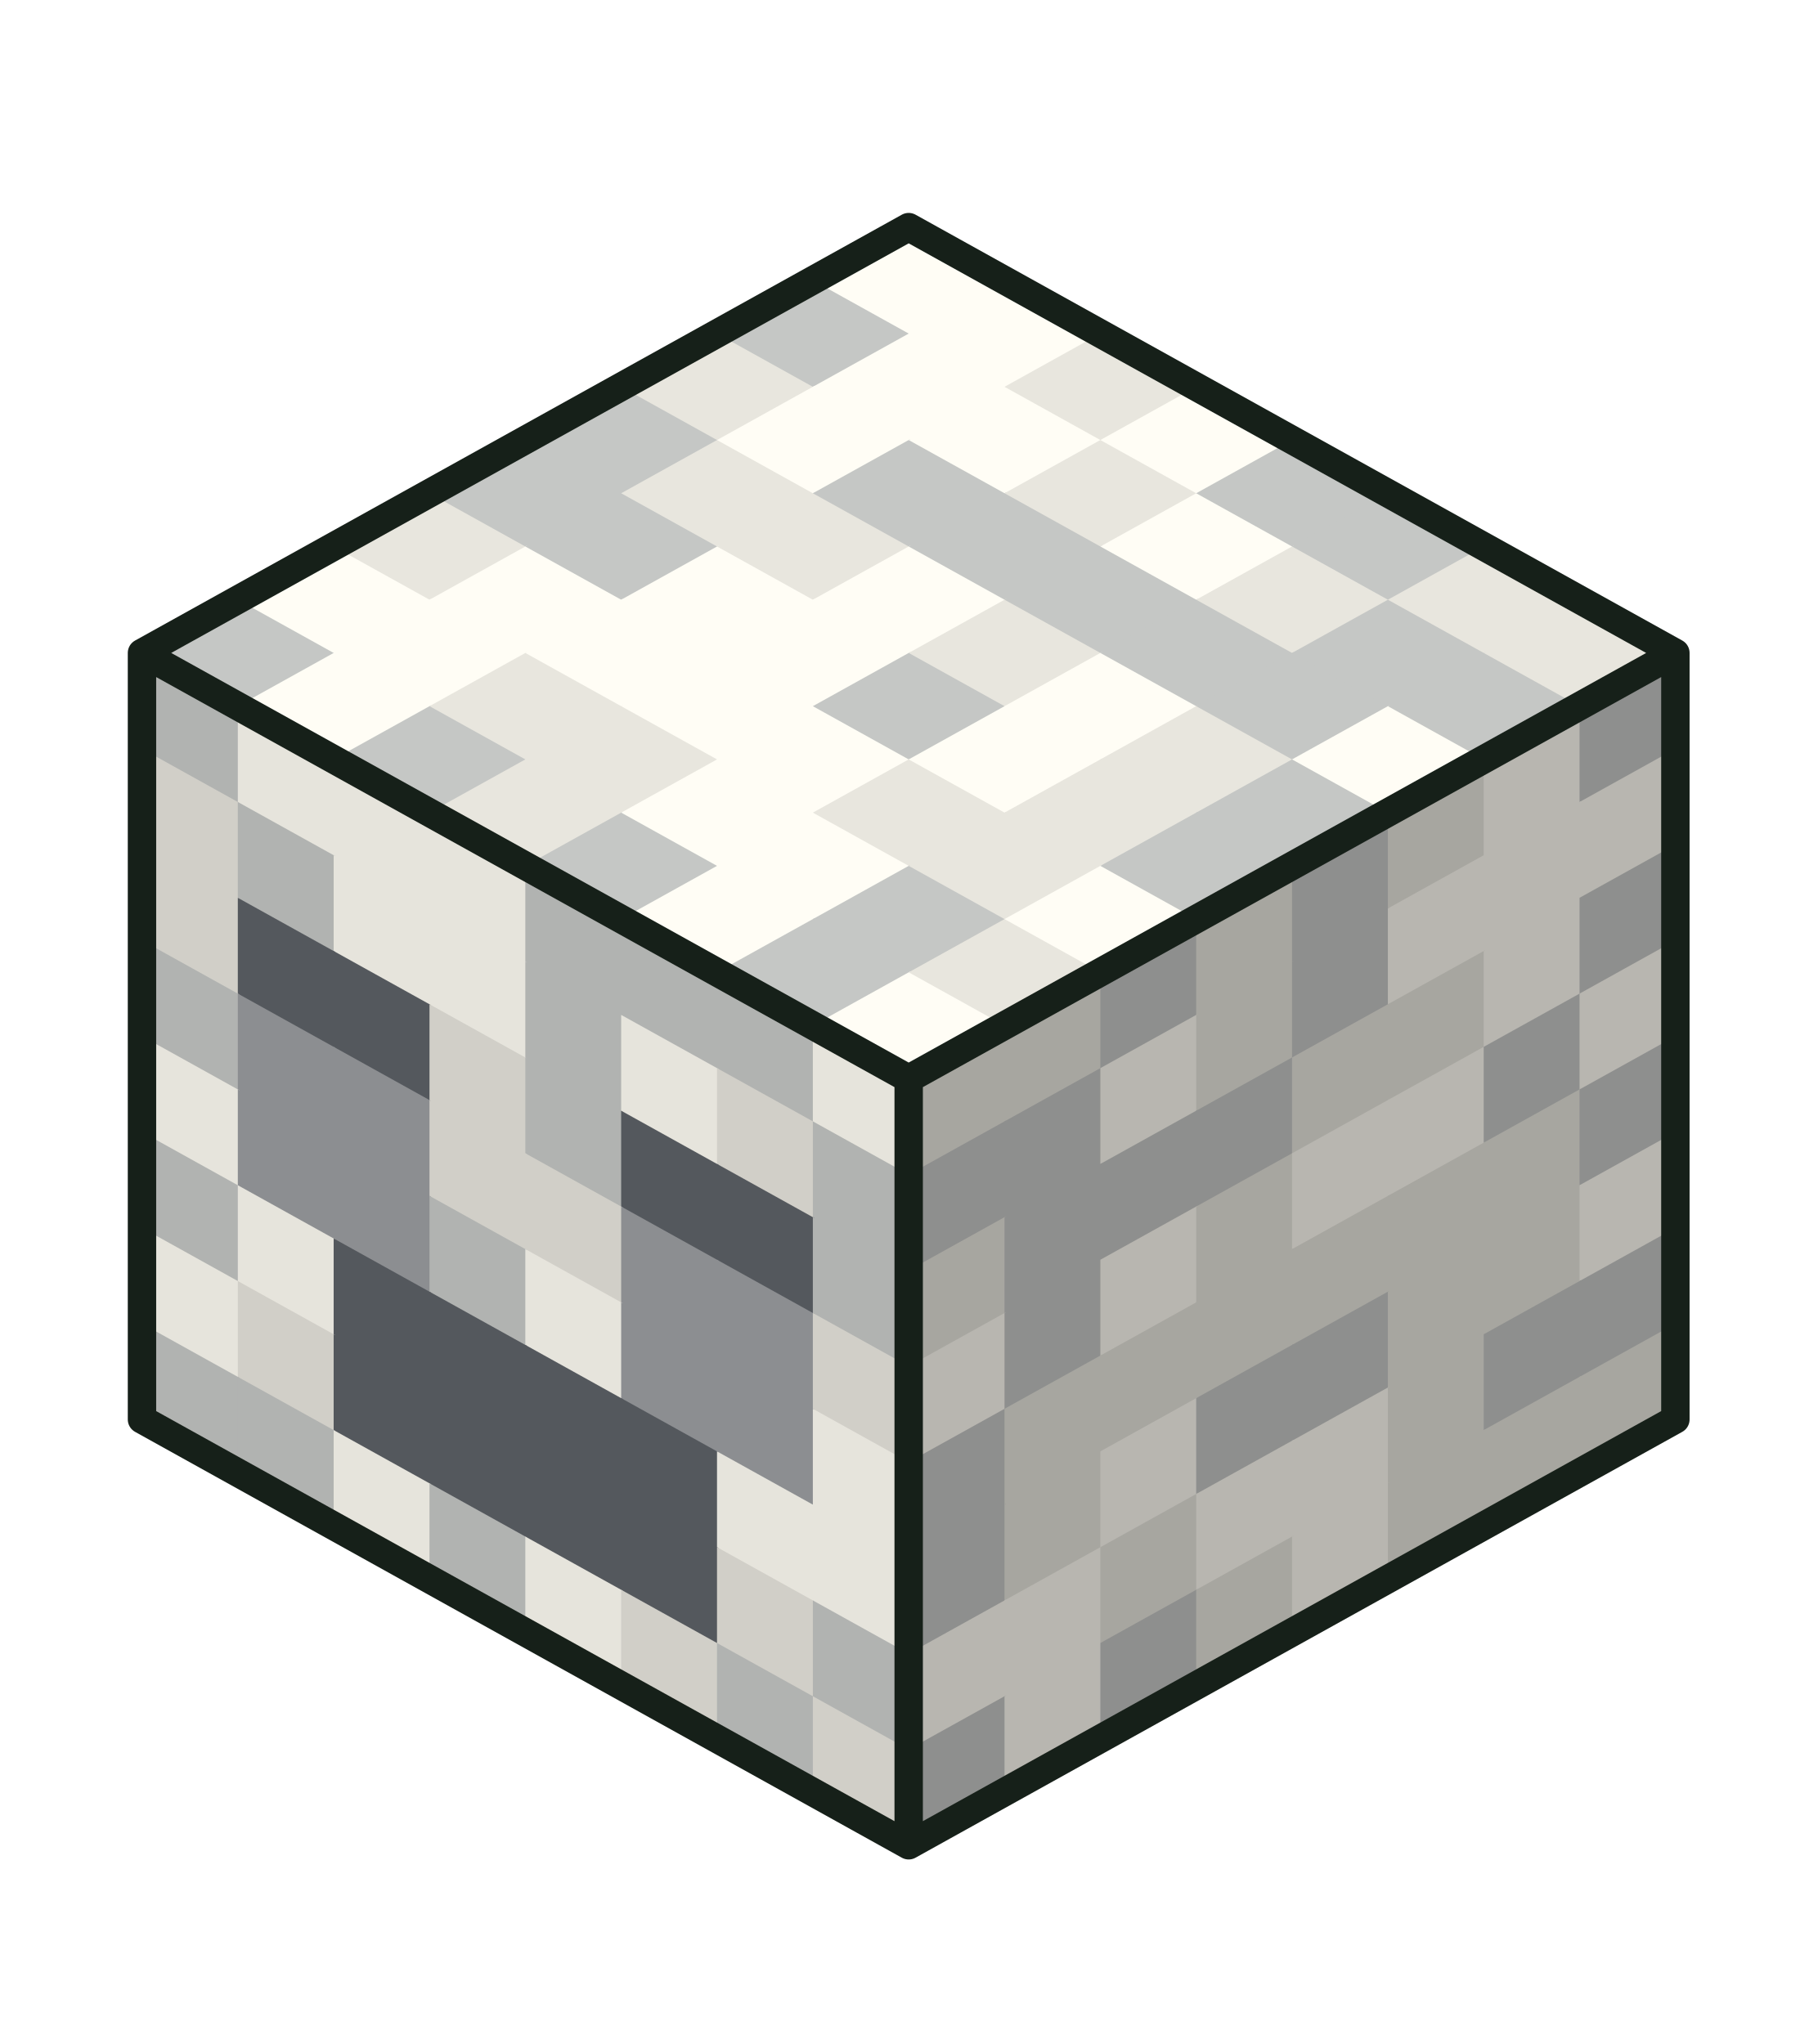
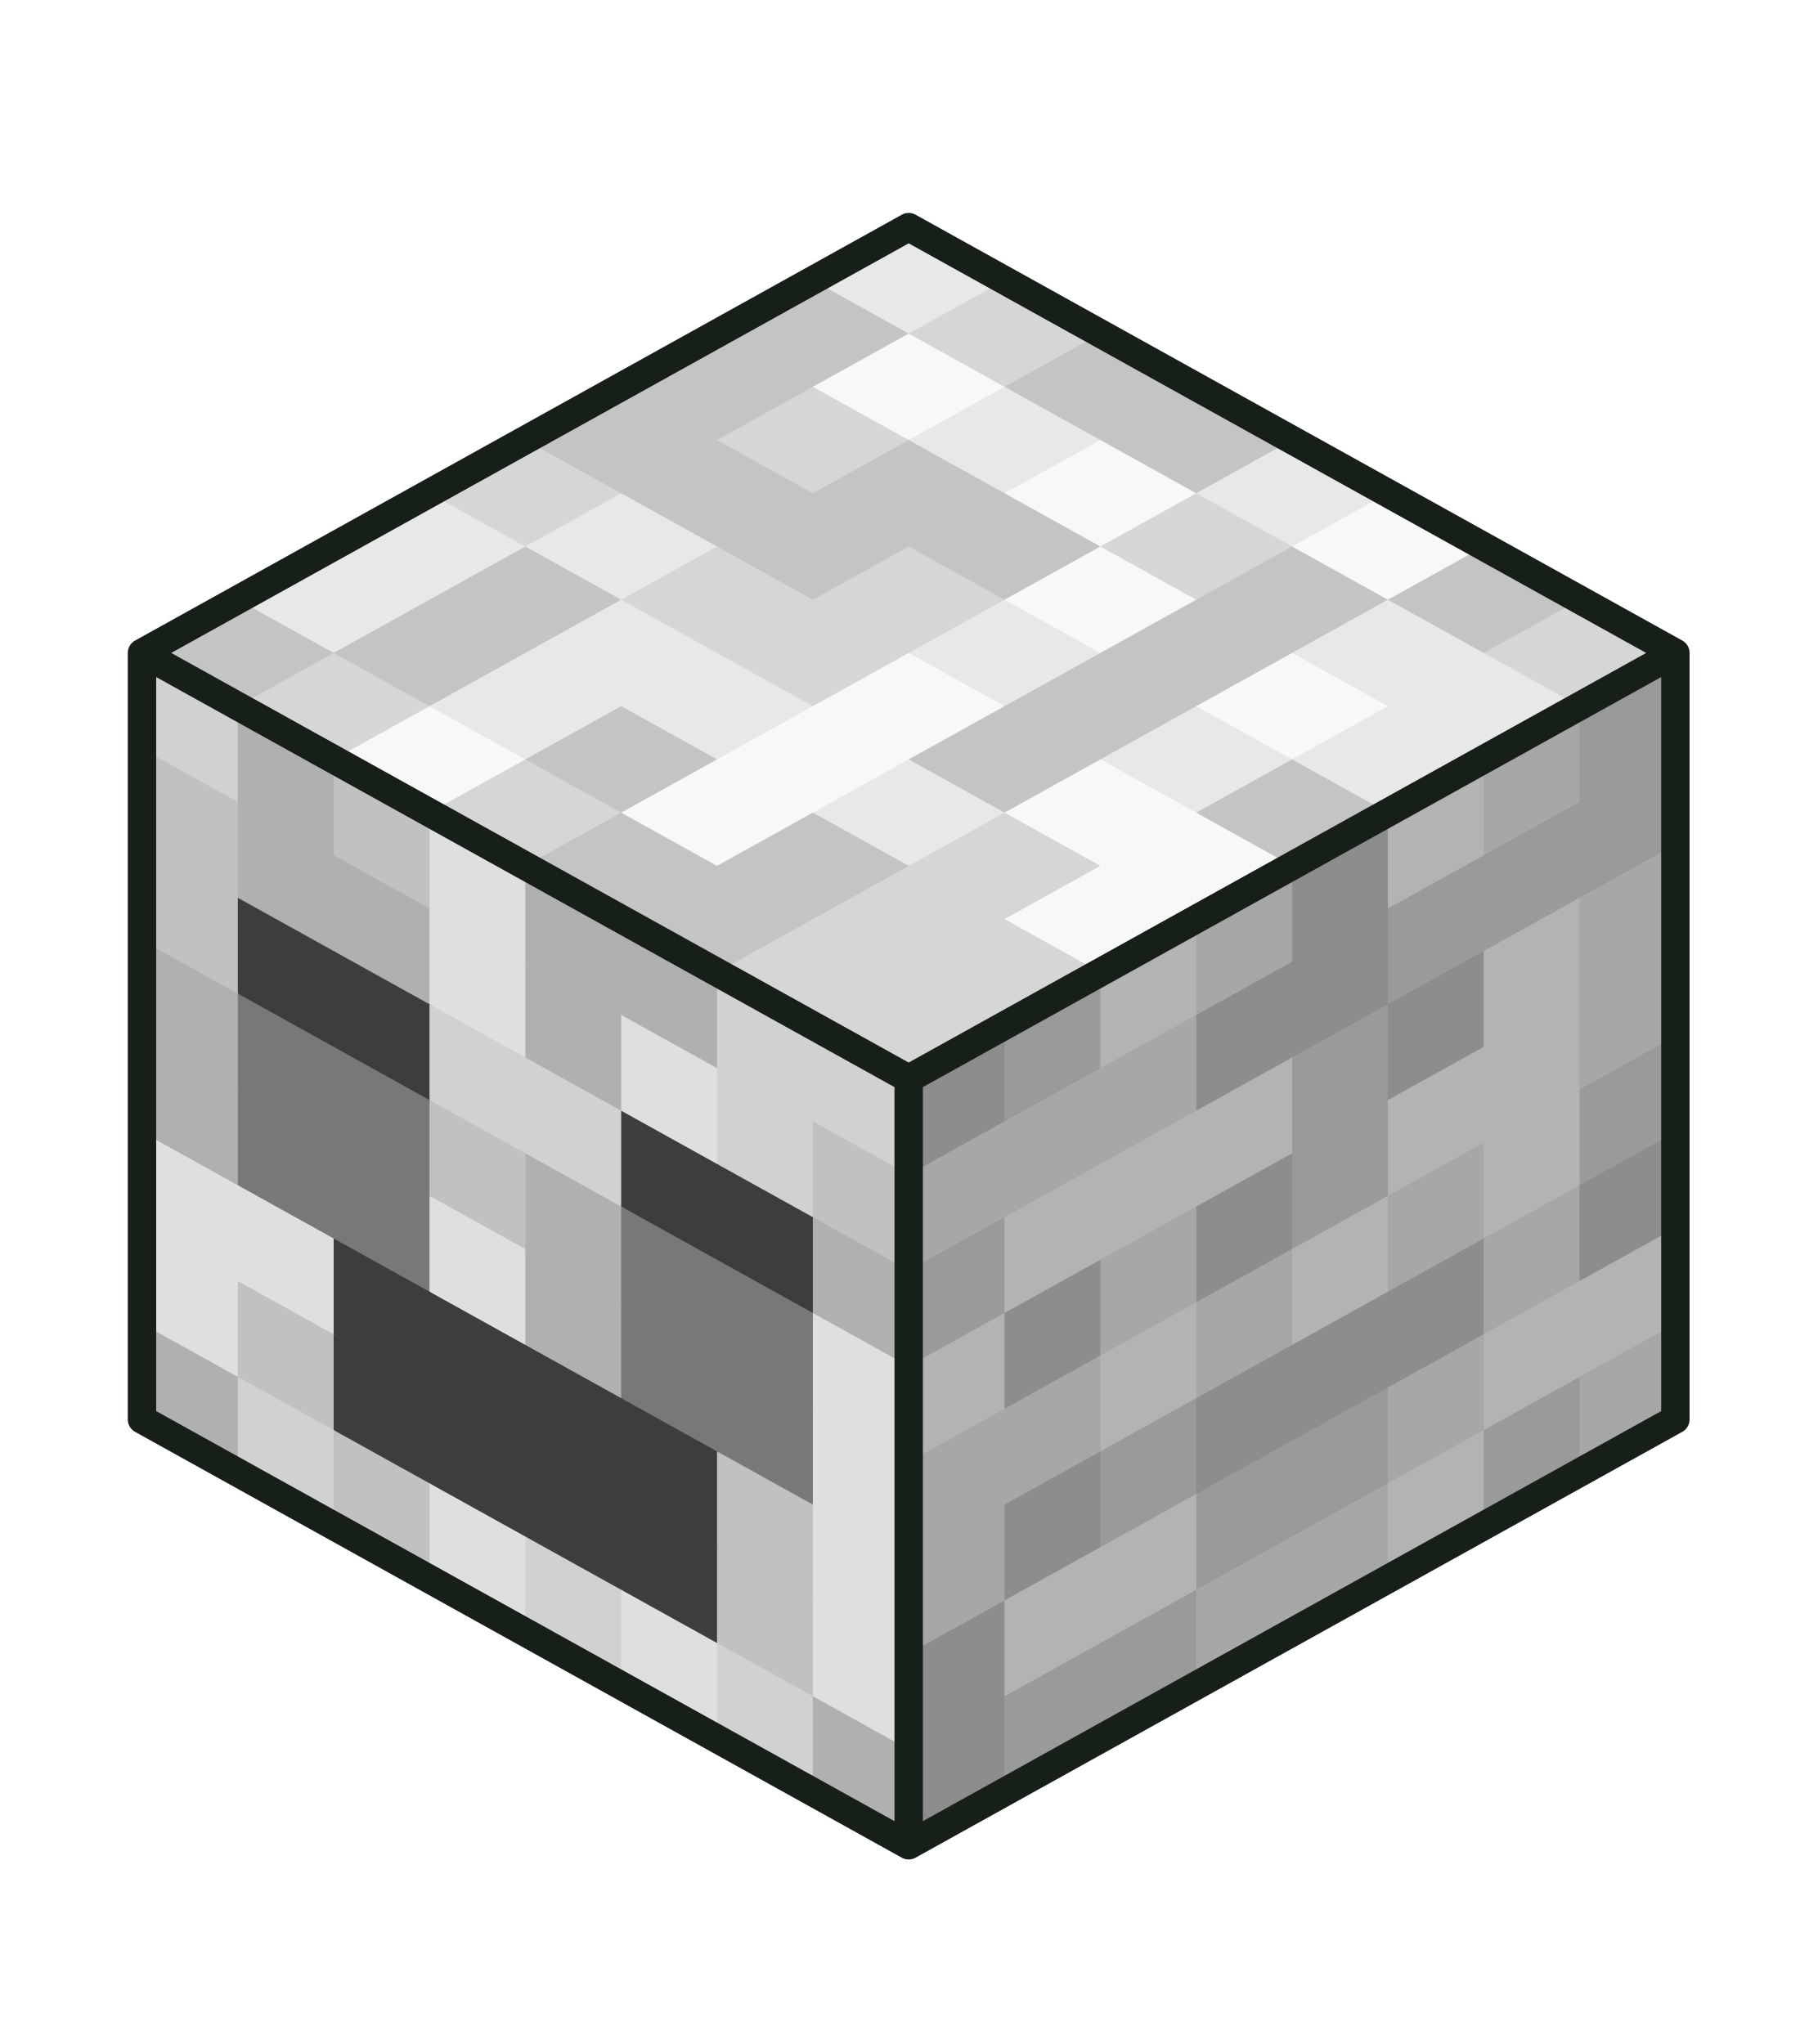
<svg xmlns="http://www.w3.org/2000/svg" viewBox="0 0 128 144" role="img">
  <g transform="matrix(6.75 -3.75 6.75 3.75 10 46)">
-     <rect x="0" y="0" width="1.015" height="1.015" fill="#c5c7c5" />
-     <rect x="1" y="0" width="1.015" height="1.015" fill="#fffdf5" />
-     <rect x="2" y="0" width="1.015" height="1.015" fill="#e8e6de" />
-     <rect x="3" y="0" width="1.015" height="1.015" fill="#c5c7c5" />
-     <rect x="4" y="0" width="1.015" height="1.015" fill="#c5c7c5" />
-     <rect x="5" y="0" width="1.015" height="1.015" fill="#e8e6de" />
-     <rect x="6" y="0" width="1.015" height="1.015" fill="#c5c7c5" />
-     <rect x="7" y="0" width="1.015" height="1.015" fill="#fffdf5" />
-     <rect x="0" y="1" width="1.015" height="1.015" fill="#fffdf5" />
-     <rect x="1" y="1" width="1.015" height="1.015" fill="#fffdf5" />
-     <rect x="2" y="1" width="1.015" height="1.015" fill="#fffdf5" />
-     <rect x="3" y="1" width="1.015" height="1.015" fill="#c5c7c5" />
-     <rect x="4" y="1" width="1.015" height="1.015" fill="#e8e6de" />
-     <rect x="5" y="1" width="1.015" height="1.015" fill="#fffdf5" />
-     <rect x="6" y="1" width="1.015" height="1.015" fill="#fffdf5" />
-     <rect x="7" y="1" width="1.015" height="1.015" fill="#fffdf5" />
-     <rect x="0" y="2" width="1.015" height="1.015" fill="#c5c7c5" />
-     <rect x="1" y="2" width="1.015" height="1.015" fill="#e8e6de" />
-     <rect x="2" y="2" width="1.015" height="1.015" fill="#fffdf5" />
-     <rect x="3" y="2" width="1.015" height="1.015" fill="#fffdf5" />
-     <rect x="4" y="2" width="1.015" height="1.015" fill="#e8e6de" />
-     <rect x="5" y="2" width="1.015" height="1.015" fill="#c5c7c5" />
-     <rect x="6" y="2" width="1.015" height="1.015" fill="#fffdf5" />
-     <rect x="7" y="2" width="1.015" height="1.015" fill="#e8e6de" />
-     <rect x="0" y="3" width="1.015" height="1.015" fill="#e8e6de" />
-     <rect x="1" y="3" width="1.015" height="1.015" fill="#e8e6de" />
-     <rect x="2" y="3" width="1.015" height="1.015" fill="#fffdf5" />
-     <rect x="3" y="3" width="1.015" height="1.015" fill="#fffdf5" />
-     <rect x="4" y="3" width="1.015" height="1.015" fill="#fffdf5" />
-     <rect x="5" y="3" width="1.015" height="1.015" fill="#c5c7c5" />
-     <rect x="6" y="3" width="1.015" height="1.015" fill="#e8e6de" />
-     <rect x="7" y="3" width="1.015" height="1.015" fill="#fffdf5" />
-     <rect x="0" y="4" width="1.015" height="1.015" fill="#c5c7c5" />
-     <rect x="1" y="4" width="1.015" height="1.015" fill="#fffdf5" />
-     <rect x="2" y="4" width="1.015" height="1.015" fill="#fffdf5" />
-     <rect x="3" y="4" width="1.015" height="1.015" fill="#c5c7c5" />
-     <rect x="4" y="4" width="1.015" height="1.015" fill="#e8e6de" />
-     <rect x="5" y="4" width="1.015" height="1.015" fill="#c5c7c5" />
-     <rect x="6" y="4" width="1.015" height="1.015" fill="#fffdf5" />
-     <rect x="7" y="4" width="1.015" height="1.015" fill="#c5c7c5" />
-     <rect x="0" y="5" width="1.015" height="1.015" fill="#fffdf5" />
-     <rect x="1" y="5" width="1.015" height="1.015" fill="#fffdf5" />
-     <rect x="2" y="5" width="1.015" height="1.015" fill="#e8e6de" />
-     <rect x="3" y="5" width="1.015" height="1.015" fill="#fffdf5" />
-     <rect x="4" y="5" width="1.015" height="1.015" fill="#fffdf5" />
-     <rect x="5" y="5" width="1.015" height="1.015" fill="#c5c7c5" />
-     <rect x="6" y="5" width="1.015" height="1.015" fill="#e8e6de" />
-     <rect x="7" y="5" width="1.015" height="1.015" fill="#c5c7c5" />
-     <rect x="0" y="6" width="1.015" height="1.015" fill="#c5c7c5" />
-     <rect x="1" y="6" width="1.015" height="1.015" fill="#c5c7c5" />
-     <rect x="2" y="6" width="1.015" height="1.015" fill="#e8e6de" />
-     <rect x="3" y="6" width="1.015" height="1.015" fill="#e8e6de" />
-     <rect x="4" y="6" width="1.015" height="1.015" fill="#e8e6de" />
-     <rect x="5" y="6" width="1.015" height="1.015" fill="#c5c7c5" />
-     <rect x="6" y="6" width="1.015" height="1.015" fill="#c5c7c5" />
-     <rect x="7" y="6" width="1.015" height="1.015" fill="#e8e6de" />
-     <rect x="0" y="7" width="1.015" height="1.015" fill="#fffdf5" />
-     <rect x="1" y="7" width="1.015" height="1.015" fill="#e8e6de" />
-     <rect x="2" y="7" width="1.015" height="1.015" fill="#fffdf5" />
-     <rect x="3" y="7" width="1.015" height="1.015" fill="#c5c7c5" />
-     <rect x="4" y="7" width="1.015" height="1.015" fill="#c5c7c5" />
-     <rect x="5" y="7" width="1.015" height="1.015" fill="#fffdf5" />
-     <rect x="6" y="7" width="1.015" height="1.015" fill="#c5c7c5" />
-     <rect x="7" y="7" width="1.015" height="1.015" fill="#e8e6de" />
+     <rect x="0" y="0" width="1.015" height="1.015" fill="#c4c4c4" />
+     <rect x="1" y="0" width="1.015" height="1.015" fill="#e8e8e8" />
+     <rect x="2" y="0" width="1.015" height="1.015" fill="#e8e8e8" />
+     <rect x="3" y="0" width="1.015" height="1.015" fill="#d6d6d6" />
+     <rect x="4" y="0" width="1.015" height="1.015" fill="#c4c4c4" />
+     <rect x="5" y="0" width="1.015" height="1.015" fill="#c4c4c4" />
+     <rect x="6" y="0" width="1.015" height="1.015" fill="#c4c4c4" />
+     <rect x="7" y="0" width="1.015" height="1.015" fill="#e8e8e8" />
+     <rect x="0" y="1" width="1.015" height="1.015" fill="#d6d6d6" />
+     <rect x="1" y="1" width="1.015" height="1.015" fill="#c4c4c4" />
+     <rect x="2" y="1" width="1.015" height="1.015" fill="#c4c4c4" />
+     <rect x="3" y="1" width="1.015" height="1.015" fill="#e8e8e8" />
+     <rect x="4" y="1" width="1.015" height="1.015" fill="#c4c4c4" />
+     <rect x="5" y="1" width="1.015" height="1.015" fill="#d6d6d6" />
+     <rect x="6" y="1" width="1.015" height="1.015" fill="#f8f8f8" />
+     <rect x="7" y="1" width="1.015" height="1.015" fill="#d6d6d6" />
+     <rect x="0" y="2" width="1.015" height="1.015" fill="#f8f8f8" />
+     <rect x="1" y="2" width="1.015" height="1.015" fill="#e8e8e8" />
+     <rect x="2" y="2" width="1.015" height="1.015" fill="#e8e8e8" />
+     <rect x="3" y="2" width="1.015" height="1.015" fill="#d6d6d6" />
+     <rect x="4" y="2" width="1.015" height="1.015" fill="#c4c4c4" />
+     <rect x="5" y="2" width="1.015" height="1.015" fill="#c4c4c4" />
+     <rect x="6" y="2" width="1.015" height="1.015" fill="#e8e8e8" />
+     <rect x="7" y="2" width="1.015" height="1.015" fill="#c4c4c4" />
+     <rect x="0" y="3" width="1.015" height="1.015" fill="#d6d6d6" />
+     <rect x="1" y="3" width="1.015" height="1.015" fill="#c4c4c4" />
+     <rect x="2" y="3" width="1.015" height="1.015" fill="#e8e8e8" />
+     <rect x="3" y="3" width="1.015" height="1.015" fill="#d6d6d6" />
+     <rect x="4" y="3" width="1.015" height="1.015" fill="#d6d6d6" />
+     <rect x="5" y="3" width="1.015" height="1.015" fill="#c4c4c4" />
+     <rect x="6" y="3" width="1.015" height="1.015" fill="#f8f8f8" />
+     <rect x="7" y="3" width="1.015" height="1.015" fill="#c4c4c4" />
+     <rect x="0" y="4" width="1.015" height="1.015" fill="#c4c4c4" />
+     <rect x="1" y="4" width="1.015" height="1.015" fill="#f8f8f8" />
+     <rect x="2" y="4" width="1.015" height="1.015" fill="#f8f8f8" />
+     <rect x="3" y="4" width="1.015" height="1.015" fill="#f8f8f8" />
+     <rect x="4" y="4" width="1.015" height="1.015" fill="#e8e8e8" />
+     <rect x="5" y="4" width="1.015" height="1.015" fill="#f8f8f8" />
+     <rect x="6" y="4" width="1.015" height="1.015" fill="#d6d6d6" />
+     <rect x="7" y="4" width="1.015" height="1.015" fill="#e8e8e8" />
+     <rect x="0" y="5" width="1.015" height="1.015" fill="#c4c4c4" />
+     <rect x="1" y="5" width="1.015" height="1.015" fill="#c4c4c4" />
+     <rect x="2" y="5" width="1.015" height="1.015" fill="#e8e8e8" />
+     <rect x="3" y="5" width="1.015" height="1.015" fill="#c4c4c4" />
+     <rect x="4" y="5" width="1.015" height="1.015" fill="#c4c4c4" />
+     <rect x="5" y="5" width="1.015" height="1.015" fill="#c4c4c4" />
+     <rect x="6" y="5" width="1.015" height="1.015" fill="#c4c4c4" />
+     <rect x="7" y="5" width="1.015" height="1.015" fill="#f8f8f8" />
+     <rect x="0" y="6" width="1.015" height="1.015" fill="#d6d6d6" />
+     <rect x="1" y="6" width="1.015" height="1.015" fill="#d6d6d6" />
+     <rect x="2" y="6" width="1.015" height="1.015" fill="#d6d6d6" />
+     <rect x="3" y="6" width="1.015" height="1.015" fill="#f8f8f8" />
+     <rect x="4" y="6" width="1.015" height="1.015" fill="#e8e8e8" />
+     <rect x="5" y="6" width="1.015" height="1.015" fill="#f8f8f8" />
+     <rect x="6" y="6" width="1.015" height="1.015" fill="#e8e8e8" />
+     <rect x="7" y="6" width="1.015" height="1.015" fill="#c4c4c4" />
+     <rect x="0" y="7" width="1.015" height="1.015" fill="#d6d6d6" />
+     <rect x="1" y="7" width="1.015" height="1.015" fill="#d6d6d6" />
+     <rect x="2" y="7" width="1.015" height="1.015" fill="#f8f8f8" />
+     <rect x="3" y="7" width="1.015" height="1.015" fill="#f8f8f8" />
+     <rect x="4" y="7" width="1.015" height="1.015" fill="#c4c4c4" />
+     <rect x="5" y="7" width="1.015" height="1.015" fill="#e8e8e8" />
+     <rect x="6" y="7" width="1.015" height="1.015" fill="#e8e8e8" />
+     <rect x="7" y="7" width="1.015" height="1.015" fill="#d6d6d6" />
  </g>
  <g transform="matrix(6.75 3.75 0 6.75 10 46)">
-     <rect x="0" y="0" width="1.015" height="1.015" fill="#b1b3b1" />
-     <rect x="1" y="0" width="1.015" height="1.015" fill="#e6e4dc" />
-     <rect x="2" y="0" width="1.015" height="1.015" fill="#e6e4dc" />
-     <rect x="3" y="0" width="1.015" height="1.015" fill="#e6e4dc" />
-     <rect x="4" y="0" width="1.015" height="1.015" fill="#b1b3b1" />
-     <rect x="5" y="0" width="1.015" height="1.015" fill="#b1b3b1" />
-     <rect x="6" y="0" width="1.015" height="1.015" fill="#b1b3b1" />
-     <rect x="7" y="0" width="1.015" height="1.015" fill="#e6e4dc" />
-     <rect x="0" y="1" width="1.015" height="1.015" fill="#d1cfc8" />
-     <rect x="1" y="1" width="1.015" height="1.015" fill="#b1b3b1" />
-     <rect x="2" y="1" width="1.015" height="1.015" fill="#e6e4dc" />
-     <rect x="3" y="1" width="1.015" height="1.015" fill="#e6e4dc" />
-     <rect x="4" y="1" width="1.015" height="1.015" fill="#b1b3b1" />
-     <rect x="5" y="1" width="1.015" height="1.015" fill="#e6e4dc" />
-     <rect x="6" y="1" width="1.015" height="1.015" fill="#d1cfc8" />
-     <rect x="7" y="1" width="1.015" height="1.015" fill="#b1b3b1" />
-     <rect x="0" y="2" width="1.015" height="1.015" fill="#d1cfc8" />
-     <rect x="1" y="2" width="1.015" height="1.015" fill="#54585d" />
-     <rect x="2" y="2" width="1.015" height="1.015" fill="#54585d" />
-     <rect x="3" y="2" width="1.015" height="1.015" fill="#d1cfc8" />
-     <rect x="4" y="2" width="1.015" height="1.015" fill="#b1b3b1" />
-     <rect x="5" y="2" width="1.015" height="1.015" fill="#54585d" />
-     <rect x="6" y="2" width="1.015" height="1.015" fill="#54585d" />
-     <rect x="7" y="2" width="1.015" height="1.015" fill="#b1b3b1" />
-     <rect x="0" y="3" width="1.015" height="1.015" fill="#b1b3b1" />
-     <rect x="1" y="3" width="1.015" height="1.015" fill="#8c8e91" />
-     <rect x="2" y="3" width="1.015" height="1.015" fill="#8c8e91" />
-     <rect x="3" y="3" width="1.015" height="1.015" fill="#d1cfc8" />
-     <rect x="4" y="3" width="1.015" height="1.015" fill="#d1cfc8" />
-     <rect x="5" y="3" width="1.015" height="1.015" fill="#8c8e91" />
-     <rect x="6" y="3" width="1.015" height="1.015" fill="#8c8e91" />
-     <rect x="7" y="3" width="1.015" height="1.015" fill="#d1cfc8" />
-     <rect x="0" y="4" width="1.015" height="1.015" fill="#e6e4dc" />
-     <rect x="1" y="4" width="1.015" height="1.015" fill="#8c8e91" />
-     <rect x="2" y="4" width="1.015" height="1.015" fill="#8c8e91" />
-     <rect x="3" y="4" width="1.015" height="1.015" fill="#b1b3b1" />
-     <rect x="4" y="4" width="1.015" height="1.015" fill="#e6e4dc" />
-     <rect x="5" y="4" width="1.015" height="1.015" fill="#8c8e91" />
-     <rect x="6" y="4" width="1.015" height="1.015" fill="#8c8e91" />
-     <rect x="7" y="4" width="1.015" height="1.015" fill="#e6e4dc" />
-     <rect x="0" y="5" width="1.015" height="1.015" fill="#b1b3b1" />
-     <rect x="1" y="5" width="1.015" height="1.015" fill="#e6e4dc" />
-     <rect x="2" y="5" width="1.015" height="1.015" fill="#54585d" />
-     <rect x="3" y="5" width="1.015" height="1.015" fill="#54585d" />
-     <rect x="4" y="5" width="1.015" height="1.015" fill="#54585d" />
-     <rect x="5" y="5" width="1.015" height="1.015" fill="#54585d" />
-     <rect x="6" y="5" width="1.015" height="1.015" fill="#e6e4dc" />
-     <rect x="7" y="5" width="1.015" height="1.015" fill="#e6e4dc" />
-     <rect x="0" y="6" width="1.015" height="1.015" fill="#e6e4dc" />
-     <rect x="1" y="6" width="1.015" height="1.015" fill="#d1cfc8" />
-     <rect x="2" y="6" width="1.015" height="1.015" fill="#54585d" />
-     <rect x="3" y="6" width="1.015" height="1.015" fill="#54585d" />
-     <rect x="4" y="6" width="1.015" height="1.015" fill="#54585d" />
-     <rect x="5" y="6" width="1.015" height="1.015" fill="#54585d" />
-     <rect x="6" y="6" width="1.015" height="1.015" fill="#d1cfc8" />
-     <rect x="7" y="6" width="1.015" height="1.015" fill="#b1b3b1" />
-     <rect x="0" y="7" width="1.015" height="1.015" fill="#b1b3b1" />
-     <rect x="1" y="7" width="1.015" height="1.015" fill="#b1b3b1" />
-     <rect x="2" y="7" width="1.015" height="1.015" fill="#e6e4dc" />
-     <rect x="3" y="7" width="1.015" height="1.015" fill="#b1b3b1" />
-     <rect x="4" y="7" width="1.015" height="1.015" fill="#e6e4dc" />
-     <rect x="5" y="7" width="1.015" height="1.015" fill="#d1cfc8" />
-     <rect x="6" y="7" width="1.015" height="1.015" fill="#b1b3b1" />
-     <rect x="7" y="7" width="1.015" height="1.015" fill="#d1cfc8" />
+     <rect x="0" y="0" width="1.015" height="1.015" fill="#d1d1d1" />
+     <rect x="1" y="0" width="1.015" height="1.015" fill="#b0b0b0" />
+     <rect x="2" y="0" width="1.015" height="1.015" fill="#c1c1c1" />
+     <rect x="3" y="0" width="1.015" height="1.015" fill="#dfdfdf" />
+     <rect x="4" y="0" width="1.015" height="1.015" fill="#b0b0b0" />
+     <rect x="5" y="0" width="1.015" height="1.015" fill="#b0b0b0" />
+     <rect x="6" y="0" width="1.015" height="1.015" fill="#d1d1d1" />
+     <rect x="7" y="0" width="1.015" height="1.015" fill="#d1d1d1" />
+     <rect x="0" y="1" width="1.015" height="1.015" fill="#c1c1c1" />
+     <rect x="1" y="1" width="1.015" height="1.015" fill="#b0b0b0" />
+     <rect x="2" y="1" width="1.015" height="1.015" fill="#b0b0b0" />
+     <rect x="3" y="1" width="1.015" height="1.015" fill="#dfdfdf" />
+     <rect x="4" y="1" width="1.015" height="1.015" fill="#b0b0b0" />
+     <rect x="5" y="1" width="1.015" height="1.015" fill="#dfdfdf" />
+     <rect x="6" y="1" width="1.015" height="1.015" fill="#d1d1d1" />
+     <rect x="7" y="1" width="1.015" height="1.015" fill="#c1c1c1" />
+     <rect x="0" y="2" width="1.015" height="1.015" fill="#c1c1c1" />
+     <rect x="1" y="2" width="1.015" height="1.015" fill="#3d3d3d" />
+     <rect x="2" y="2" width="1.015" height="1.015" fill="#3d3d3d" />
+     <rect x="3" y="2" width="1.015" height="1.015" fill="#d1d1d1" />
+     <rect x="4" y="2" width="1.015" height="1.015" fill="#d1d1d1" />
+     <rect x="5" y="2" width="1.015" height="1.015" fill="#3d3d3d" />
+     <rect x="6" y="2" width="1.015" height="1.015" fill="#3d3d3d" />
+     <rect x="7" y="2" width="1.015" height="1.015" fill="#b0b0b0" />
+     <rect x="0" y="3" width="1.015" height="1.015" fill="#b0b0b0" />
+     <rect x="1" y="3" width="1.015" height="1.015" fill="#787878" />
+     <rect x="2" y="3" width="1.015" height="1.015" fill="#787878" />
+     <rect x="3" y="3" width="1.015" height="1.015" fill="#c1c1c1" />
+     <rect x="4" y="3" width="1.015" height="1.015" fill="#b0b0b0" />
+     <rect x="5" y="3" width="1.015" height="1.015" fill="#787878" />
+     <rect x="6" y="3" width="1.015" height="1.015" fill="#787878" />
+     <rect x="7" y="3" width="1.015" height="1.015" fill="#dfdfdf" />
+     <rect x="0" y="4" width="1.015" height="1.015" fill="#b0b0b0" />
+     <rect x="1" y="4" width="1.015" height="1.015" fill="#787878" />
+     <rect x="2" y="4" width="1.015" height="1.015" fill="#787878" />
+     <rect x="3" y="4" width="1.015" height="1.015" fill="#dfdfdf" />
+     <rect x="4" y="4" width="1.015" height="1.015" fill="#b0b0b0" />
+     <rect x="5" y="4" width="1.015" height="1.015" fill="#787878" />
+     <rect x="6" y="4" width="1.015" height="1.015" fill="#787878" />
+     <rect x="7" y="4" width="1.015" height="1.015" fill="#dfdfdf" />
+     <rect x="0" y="5" width="1.015" height="1.015" fill="#dfdfdf" />
+     <rect x="1" y="5" width="1.015" height="1.015" fill="#dfdfdf" />
+     <rect x="2" y="5" width="1.015" height="1.015" fill="#3d3d3d" />
+     <rect x="3" y="5" width="1.015" height="1.015" fill="#3d3d3d" />
+     <rect x="4" y="5" width="1.015" height="1.015" fill="#3d3d3d" />
+     <rect x="5" y="5" width="1.015" height="1.015" fill="#3d3d3d" />
+     <rect x="6" y="5" width="1.015" height="1.015" fill="#c1c1c1" />
+     <rect x="7" y="5" width="1.015" height="1.015" fill="#dfdfdf" />
+     <rect x="0" y="6" width="1.015" height="1.015" fill="#dfdfdf" />
+     <rect x="1" y="6" width="1.015" height="1.015" fill="#c1c1c1" />
+     <rect x="2" y="6" width="1.015" height="1.015" fill="#3d3d3d" />
+     <rect x="3" y="6" width="1.015" height="1.015" fill="#3d3d3d" />
+     <rect x="4" y="6" width="1.015" height="1.015" fill="#3d3d3d" />
+     <rect x="5" y="6" width="1.015" height="1.015" fill="#3d3d3d" />
+     <rect x="6" y="6" width="1.015" height="1.015" fill="#c1c1c1" />
+     <rect x="7" y="6" width="1.015" height="1.015" fill="#dfdfdf" />
+     <rect x="0" y="7" width="1.015" height="1.015" fill="#b0b0b0" />
+     <rect x="1" y="7" width="1.015" height="1.015" fill="#d1d1d1" />
+     <rect x="2" y="7" width="1.015" height="1.015" fill="#c1c1c1" />
+     <rect x="3" y="7" width="1.015" height="1.015" fill="#dfdfdf" />
+     <rect x="4" y="7" width="1.015" height="1.015" fill="#d1d1d1" />
+     <rect x="5" y="7" width="1.015" height="1.015" fill="#dfdfdf" />
+     <rect x="6" y="7" width="1.015" height="1.015" fill="#d1d1d1" />
+     <rect x="7" y="7" width="1.015" height="1.015" fill="#b0b0b0" />
  </g>
  <g transform="matrix(6.75 -3.75 0 6.75 64 76)">
-     <rect x="0" y="0" width="1.015" height="1.015" fill="#a7a6a0" />
-     <rect x="1" y="0" width="1.015" height="1.015" fill="#a7a6a0" />
-     <rect x="2" y="0" width="1.015" height="1.015" fill="#8e8f8e" />
-     <rect x="3" y="0" width="1.015" height="1.015" fill="#a7a6a0" />
-     <rect x="4" y="0" width="1.015" height="1.015" fill="#8e8f8e" />
-     <rect x="5" y="0" width="1.015" height="1.015" fill="#a7a6a0" />
-     <rect x="6" y="0" width="1.015" height="1.015" fill="#b8b6b0" />
-     <rect x="7" y="0" width="1.015" height="1.015" fill="#8e8f8e" />
-     <rect x="0" y="1" width="1.015" height="1.015" fill="#8e8f8e" />
-     <rect x="1" y="1" width="1.015" height="1.015" fill="#8e8f8e" />
-     <rect x="2" y="1" width="1.015" height="1.015" fill="#b8b6b0" />
-     <rect x="3" y="1" width="1.015" height="1.015" fill="#a7a6a0" />
-     <rect x="4" y="1" width="1.015" height="1.015" fill="#8e8f8e" />
-     <rect x="5" y="1" width="1.015" height="1.015" fill="#b8b6b0" />
-     <rect x="6" y="1" width="1.015" height="1.015" fill="#b8b6b0" />
-     <rect x="7" y="1" width="1.015" height="1.015" fill="#b8b6b0" />
-     <rect x="0" y="2" width="1.015" height="1.015" fill="#a7a6a0" />
-     <rect x="1" y="2" width="1.015" height="1.015" fill="#8e8f8e" />
-     <rect x="2" y="2" width="1.015" height="1.015" fill="#8e8f8e" />
-     <rect x="3" y="2" width="1.015" height="1.015" fill="#8e8f8e" />
-     <rect x="4" y="2" width="1.015" height="1.015" fill="#a7a6a0" />
-     <rect x="5" y="2" width="1.015" height="1.015" fill="#a7a6a0" />
-     <rect x="6" y="2" width="1.015" height="1.015" fill="#b8b6b0" />
-     <rect x="7" y="2" width="1.015" height="1.015" fill="#8e8f8e" />
-     <rect x="0" y="3" width="1.015" height="1.015" fill="#b8b6b0" />
-     <rect x="1" y="3" width="1.015" height="1.015" fill="#8e8f8e" />
-     <rect x="2" y="3" width="1.015" height="1.015" fill="#b8b6b0" />
-     <rect x="3" y="3" width="1.015" height="1.015" fill="#a7a6a0" />
-     <rect x="4" y="3" width="1.015" height="1.015" fill="#b8b6b0" />
-     <rect x="5" y="3" width="1.015" height="1.015" fill="#b8b6b0" />
-     <rect x="6" y="3" width="1.015" height="1.015" fill="#8e8f8e" />
-     <rect x="7" y="3" width="1.015" height="1.015" fill="#b8b6b0" />
-     <rect x="0" y="4" width="1.015" height="1.015" fill="#8e8f8e" />
-     <rect x="1" y="4" width="1.015" height="1.015" fill="#a7a6a0" />
-     <rect x="2" y="4" width="1.015" height="1.015" fill="#a7a6a0" />
-     <rect x="3" y="4" width="1.015" height="1.015" fill="#a7a6a0" />
-     <rect x="4" y="4" width="1.015" height="1.015" fill="#a7a6a0" />
-     <rect x="5" y="4" width="1.015" height="1.015" fill="#a7a6a0" />
-     <rect x="6" y="4" width="1.015" height="1.015" fill="#a7a6a0" />
-     <rect x="7" y="4" width="1.015" height="1.015" fill="#8e8f8e" />
-     <rect x="0" y="5" width="1.015" height="1.015" fill="#8e8f8e" />
-     <rect x="1" y="5" width="1.015" height="1.015" fill="#a7a6a0" />
-     <rect x="2" y="5" width="1.015" height="1.015" fill="#b8b6b0" />
-     <rect x="3" y="5" width="1.015" height="1.015" fill="#8e8f8e" />
-     <rect x="4" y="5" width="1.015" height="1.015" fill="#8e8f8e" />
-     <rect x="5" y="5" width="1.015" height="1.015" fill="#a7a6a0" />
-     <rect x="6" y="5" width="1.015" height="1.015" fill="#a7a6a0" />
-     <rect x="7" y="5" width="1.015" height="1.015" fill="#b8b6b0" />
-     <rect x="0" y="6" width="1.015" height="1.015" fill="#b8b6b0" />
-     <rect x="1" y="6" width="1.015" height="1.015" fill="#b8b6b0" />
-     <rect x="2" y="6" width="1.015" height="1.015" fill="#a7a6a0" />
-     <rect x="3" y="6" width="1.015" height="1.015" fill="#b8b6b0" />
-     <rect x="4" y="6" width="1.015" height="1.015" fill="#b8b6b0" />
-     <rect x="5" y="6" width="1.015" height="1.015" fill="#a7a6a0" />
-     <rect x="6" y="6" width="1.015" height="1.015" fill="#8e8f8e" />
-     <rect x="7" y="6" width="1.015" height="1.015" fill="#8e8f8e" />
-     <rect x="0" y="7" width="1.015" height="1.015" fill="#8e8f8e" />
-     <rect x="1" y="7" width="1.015" height="1.015" fill="#b8b6b0" />
-     <rect x="2" y="7" width="1.015" height="1.015" fill="#8e8f8e" />
-     <rect x="3" y="7" width="1.015" height="1.015" fill="#a7a6a0" />
-     <rect x="4" y="7" width="1.015" height="1.015" fill="#b8b6b0" />
-     <rect x="5" y="7" width="1.015" height="1.015" fill="#a7a6a0" />
-     <rect x="6" y="7" width="1.015" height="1.015" fill="#a7a6a0" />
-     <rect x="7" y="7" width="1.015" height="1.015" fill="#a7a6a0" />
+     <rect x="0" y="0" width="1.015" height="1.015" fill="#8d8d8d" />
+     <rect x="1" y="0" width="1.015" height="1.015" fill="#9a9a9a" />
+     <rect x="2" y="0" width="1.015" height="1.015" fill="#b3b3b3" />
+     <rect x="3" y="0" width="1.015" height="1.015" fill="#a7a7a7" />
+     <rect x="4" y="0" width="1.015" height="1.015" fill="#8d8d8d" />
+     <rect x="5" y="0" width="1.015" height="1.015" fill="#b3b3b3" />
+     <rect x="6" y="0" width="1.015" height="1.015" fill="#a7a7a7" />
+     <rect x="7" y="0" width="1.015" height="1.015" fill="#9a9a9a" />
+     <rect x="0" y="1" width="1.015" height="1.015" fill="#a7a7a7" />
+     <rect x="1" y="1" width="1.015" height="1.015" fill="#a7a7a7" />
+     <rect x="2" y="1" width="1.015" height="1.015" fill="#a7a7a7" />
+     <rect x="3" y="1" width="1.015" height="1.015" fill="#8d8d8d" />
+     <rect x="4" y="1" width="1.015" height="1.015" fill="#8d8d8d" />
+     <rect x="5" y="1" width="1.015" height="1.015" fill="#9a9a9a" />
+     <rect x="6" y="1" width="1.015" height="1.015" fill="#9a9a9a" />
+     <rect x="7" y="1" width="1.015" height="1.015" fill="#9a9a9a" />
+     <rect x="0" y="2" width="1.015" height="1.015" fill="#9a9a9a" />
+     <rect x="1" y="2" width="1.015" height="1.015" fill="#b3b3b3" />
+     <rect x="2" y="2" width="1.015" height="1.015" fill="#b3b3b3" />
+     <rect x="3" y="2" width="1.015" height="1.015" fill="#b3b3b3" />
+     <rect x="4" y="2" width="1.015" height="1.015" fill="#9a9a9a" />
+     <rect x="5" y="2" width="1.015" height="1.015" fill="#8d8d8d" />
+     <rect x="6" y="2" width="1.015" height="1.015" fill="#b3b3b3" />
+     <rect x="7" y="2" width="1.015" height="1.015" fill="#a7a7a7" />
+     <rect x="0" y="3" width="1.015" height="1.015" fill="#b3b3b3" />
+     <rect x="1" y="3" width="1.015" height="1.015" fill="#8d8d8d" />
+     <rect x="2" y="3" width="1.015" height="1.015" fill="#a7a7a7" />
+     <rect x="3" y="3" width="1.015" height="1.015" fill="#8d8d8d" />
+     <rect x="4" y="3" width="1.015" height="1.015" fill="#9a9a9a" />
+     <rect x="5" y="3" width="1.015" height="1.015" fill="#b3b3b3" />
+     <rect x="6" y="3" width="1.015" height="1.015" fill="#b3b3b3" />
+     <rect x="7" y="3" width="1.015" height="1.015" fill="#a7a7a7" />
+     <rect x="0" y="4" width="1.015" height="1.015" fill="#a7a7a7" />
+     <rect x="1" y="4" width="1.015" height="1.015" fill="#a7a7a7" />
+     <rect x="2" y="4" width="1.015" height="1.015" fill="#b3b3b3" />
+     <rect x="3" y="4" width="1.015" height="1.015" fill="#a7a7a7" />
+     <rect x="4" y="4" width="1.015" height="1.015" fill="#b3b3b3" />
+     <rect x="5" y="4" width="1.015" height="1.015" fill="#a7a7a7" />
+     <rect x="6" y="4" width="1.015" height="1.015" fill="#b3b3b3" />
+     <rect x="7" y="4" width="1.015" height="1.015" fill="#9a9a9a" />
+     <rect x="0" y="5" width="1.015" height="1.015" fill="#a7a7a7" />
+     <rect x="1" y="5" width="1.015" height="1.015" fill="#8d8d8d" />
+     <rect x="2" y="5" width="1.015" height="1.015" fill="#9a9a9a" />
+     <rect x="3" y="5" width="1.015" height="1.015" fill="#8d8d8d" />
+     <rect x="4" y="5" width="1.015" height="1.015" fill="#8d8d8d" />
+     <rect x="5" y="5" width="1.015" height="1.015" fill="#8d8d8d" />
+     <rect x="6" y="5" width="1.015" height="1.015" fill="#a7a7a7" />
+     <rect x="7" y="5" width="1.015" height="1.015" fill="#8d8d8d" />
+     <rect x="0" y="6" width="1.015" height="1.015" fill="#8d8d8d" />
+     <rect x="1" y="6" width="1.015" height="1.015" fill="#b3b3b3" />
+     <rect x="2" y="6" width="1.015" height="1.015" fill="#b3b3b3" />
+     <rect x="3" y="6" width="1.015" height="1.015" fill="#9a9a9a" />
+     <rect x="4" y="6" width="1.015" height="1.015" fill="#9a9a9a" />
+     <rect x="5" y="6" width="1.015" height="1.015" fill="#a7a7a7" />
+     <rect x="6" y="6" width="1.015" height="1.015" fill="#b3b3b3" />
+     <rect x="7" y="6" width="1.015" height="1.015" fill="#b3b3b3" />
+     <rect x="0" y="7" width="1.015" height="1.015" fill="#8d8d8d" />
+     <rect x="1" y="7" width="1.015" height="1.015" fill="#9a9a9a" />
+     <rect x="2" y="7" width="1.015" height="1.015" fill="#9a9a9a" />
+     <rect x="3" y="7" width="1.015" height="1.015" fill="#a7a7a7" />
+     <rect x="4" y="7" width="1.015" height="1.015" fill="#a7a7a7" />
+     <rect x="5" y="7" width="1.015" height="1.015" fill="#b3b3b3" />
+     <rect x="6" y="7" width="1.015" height="1.015" fill="#9a9a9a" />
+     <rect x="7" y="7" width="1.015" height="1.015" fill="#a7a7a7" />
  </g>
  <path d="M64 16 118 46V100L64 130 10 100V46Z M10 46 64 76 118 46 M64 76V130" fill="none" stroke="#162019" stroke-width="2" stroke-linejoin="round" />
</svg>
